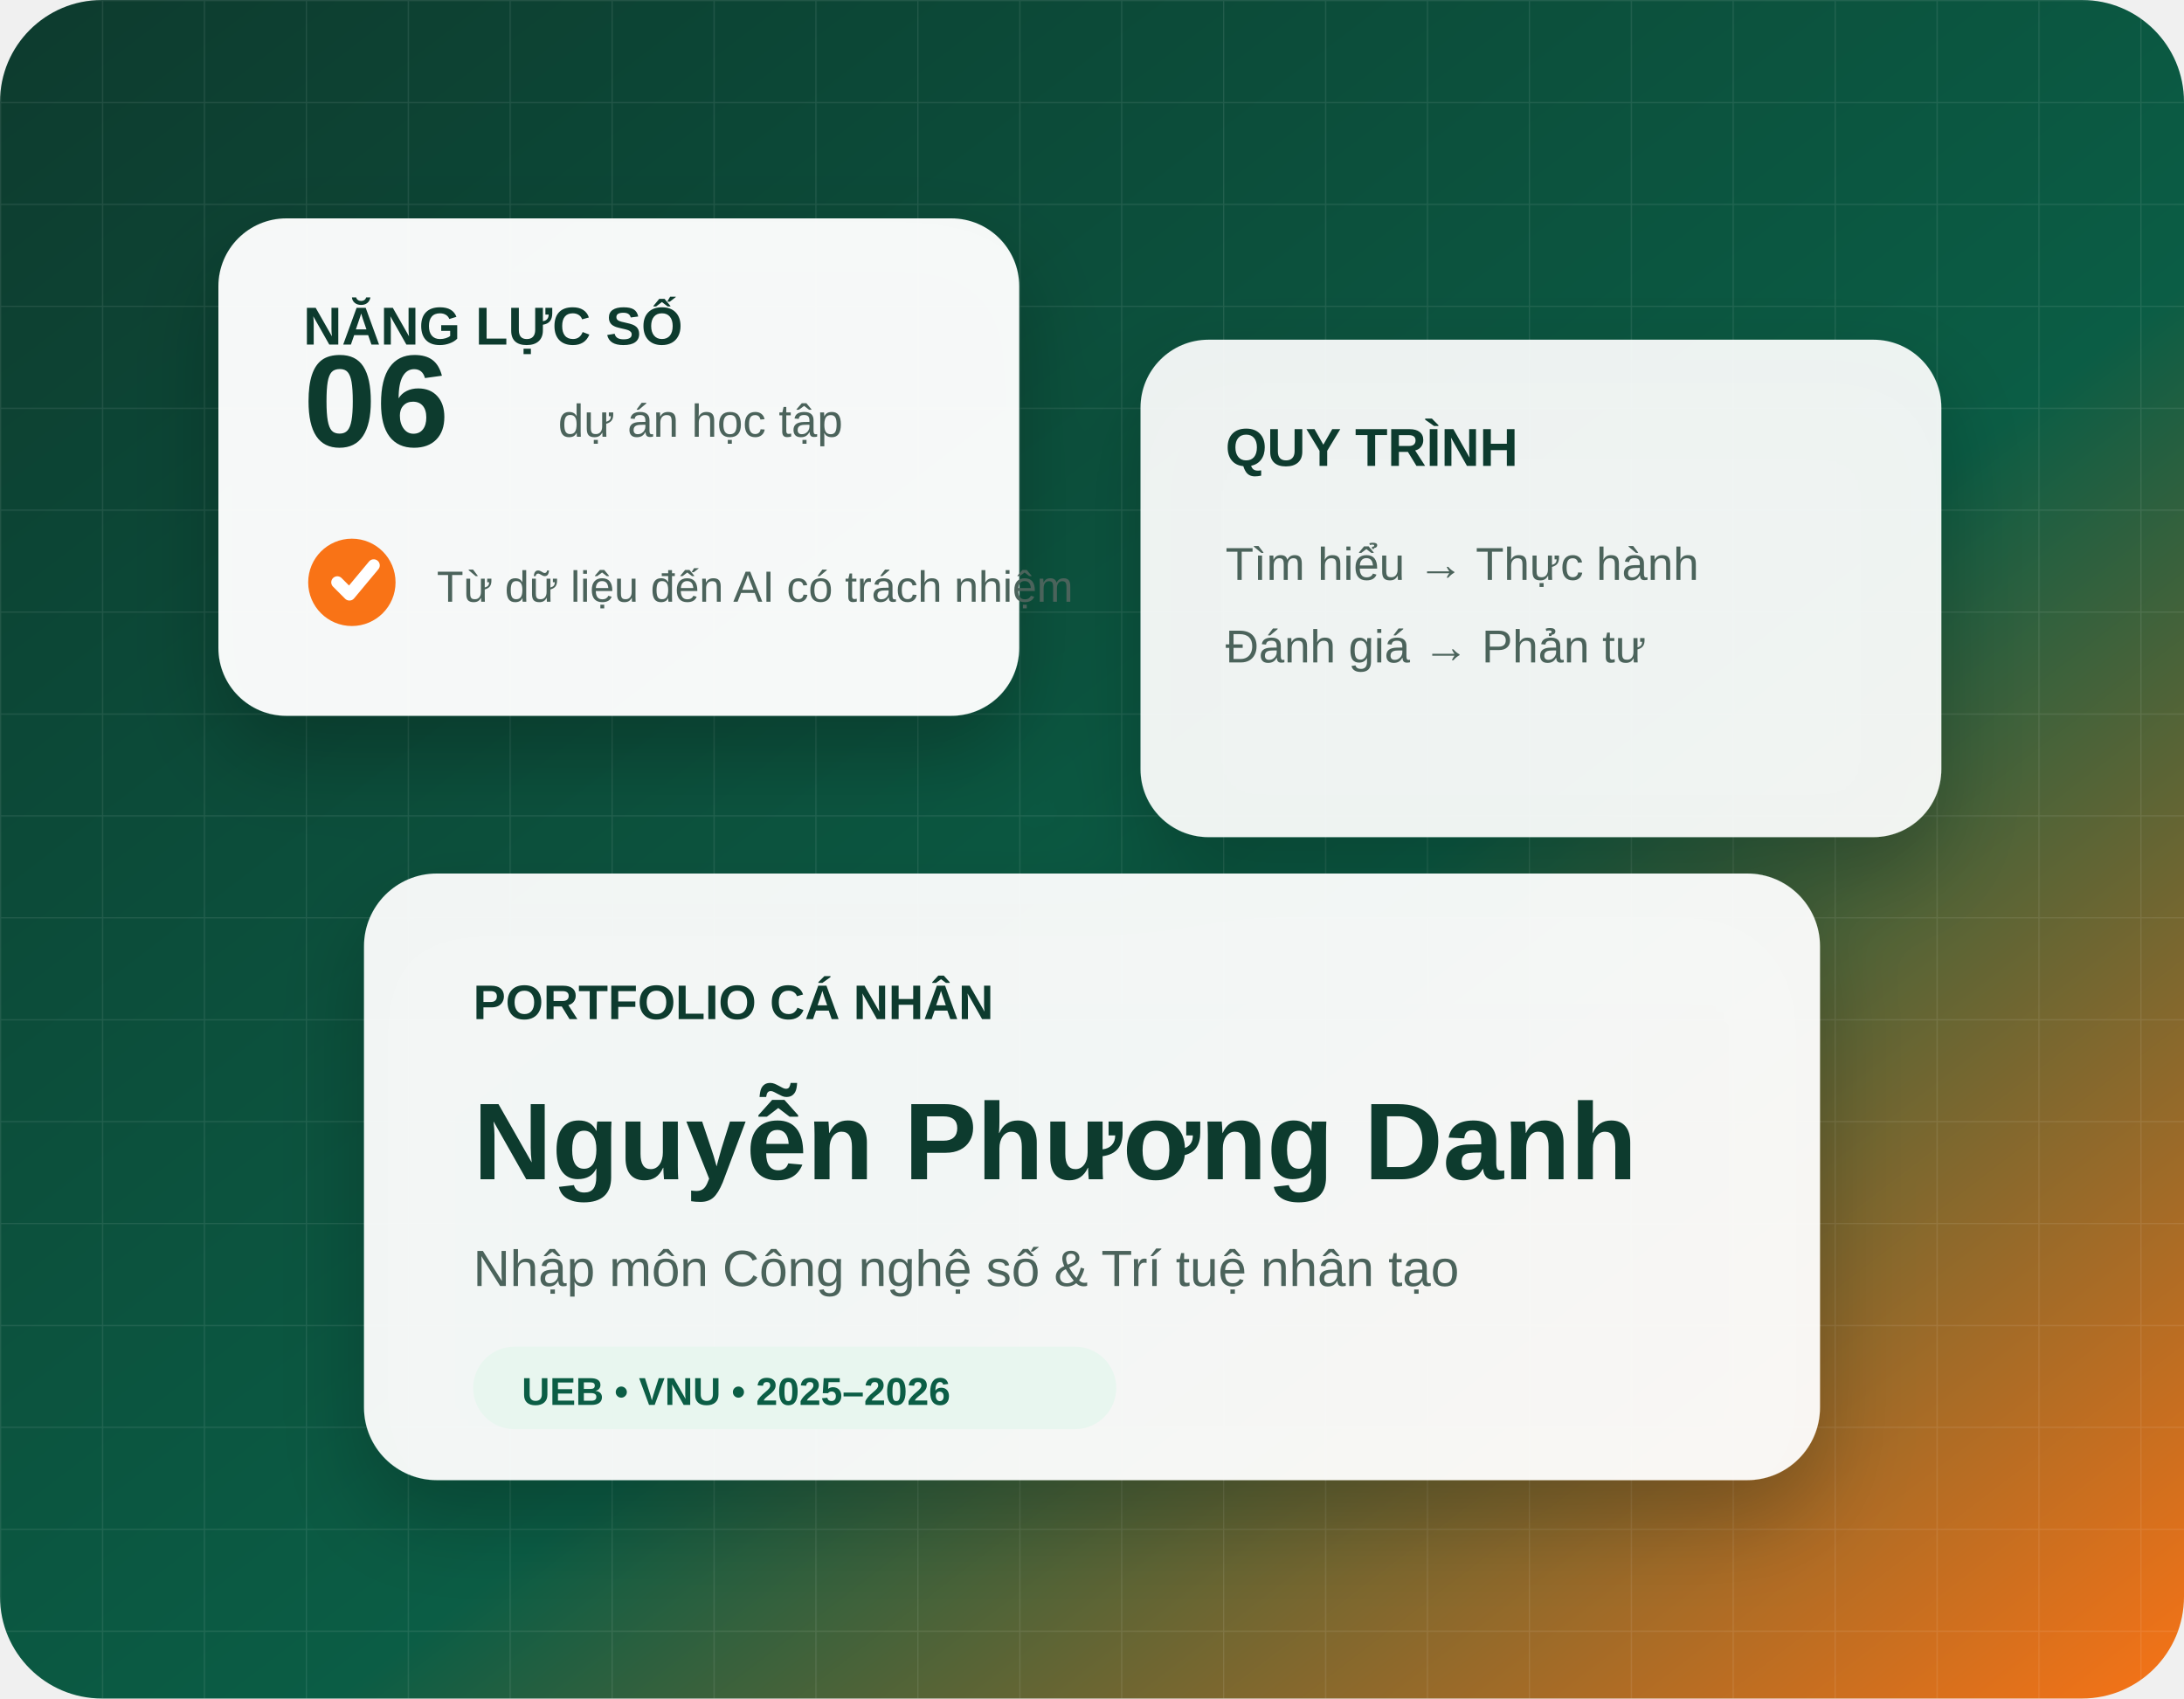
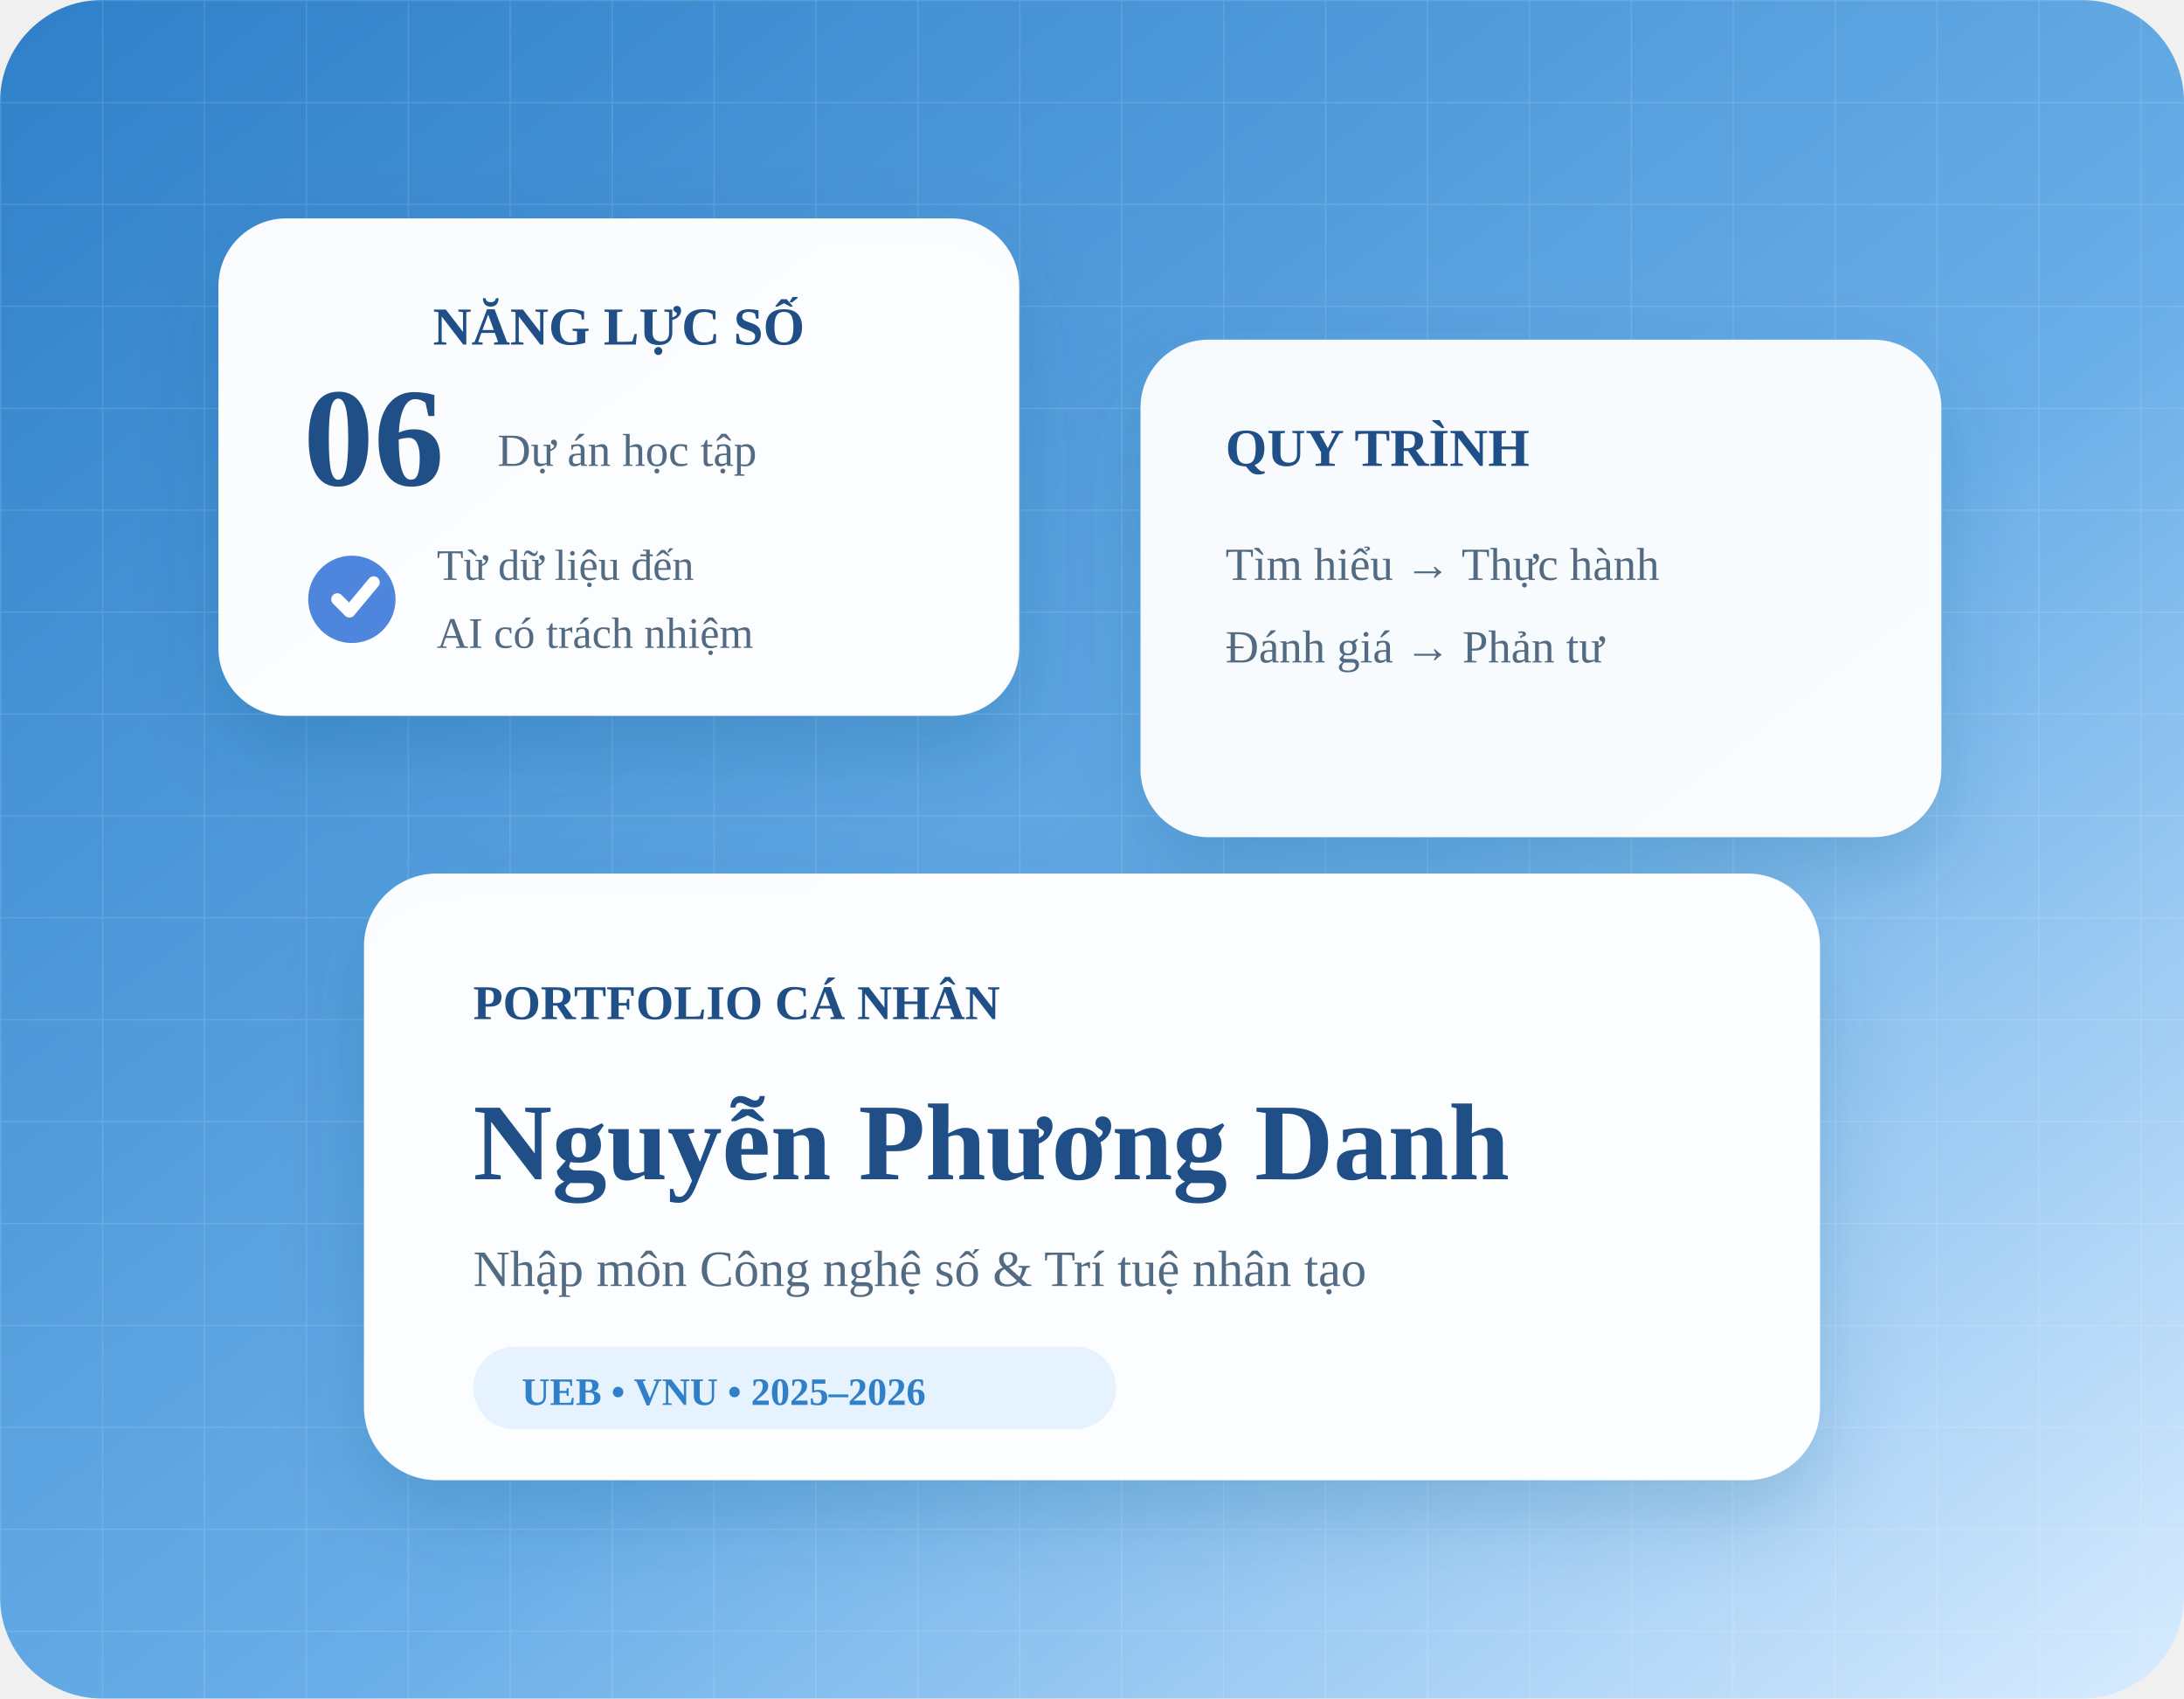
<svg xmlns="http://www.w3.org/2000/svg" width="900" height="700" viewBox="0 0 900 700">
  <defs>
-     <linearGradient id="bg" x1="0" y1="0" x2="1" y2="1">
-       <stop stop-color="#0d3b2e" />
-       <stop offset=".58" stop-color="#0b5d45" />
-       <stop offset="1" stop-color="#f97316" />
+     <linearGradient id="background" x1="0" y1="0" x2="1" y2="1">
+       <stop offset="0" stop-color="#2f80c9" />
+       <stop offset="0.58" stop-color="#69aee8" />
+       <stop offset="1" stop-color="#d8ecff" />
    </linearGradient>
-     <pattern id="p" width="42" height="42" patternUnits="userSpaceOnUse">
-       <path d="M42 0H0V42" fill="none" stroke="#fff" stroke-opacity=".09" />
+     <pattern id="grid" width="42" height="42" patternUnits="userSpaceOnUse">
+       <path d="M42 0H0V42" fill="none" stroke="#ffffff" stroke-opacity="0.13" />
    </pattern>
-     <filter id="s">
-       <feDropShadow dx="0" dy="16" stdDeviation="18" flood-opacity=".25" />
+     <filter id="shadow" x="-30%" y="-30%" width="160%" height="160%">
+       <feDropShadow dx="0" dy="14" stdDeviation="16" flood-color="#1d4f7a" flood-opacity="0.20" />
    </filter>
  </defs>
-   <rect width="900" height="700" rx="42" fill="url(#bg)" />
-   <rect width="900" height="700" rx="42" fill="url(#p)" />
-   <g fill="#fff" filter="url(#s)">
-     <rect x="90" y="90" width="330" height="205" rx="28" fill-opacity=".96" />
-     <rect x="470" y="140" width="330" height="205" rx="28" fill-opacity=".92" />
-     <rect x="150" y="360" width="600" height="250" rx="30" fill-opacity=".94" />
+   <rect width="900" height="700" rx="42" fill="url(#background)" />
+   <rect width="900" height="700" rx="42" fill="url(#grid)" />
+   <g filter="url(#shadow)">
+     <rect x="90" y="90" width="330" height="205" rx="28" fill="#ffffff" fill-opacity="0.97" />
+     <rect x="470" y="140" width="330" height="205" rx="28" fill="#ffffff" fill-opacity="0.95" />
+     <rect x="150" y="360" width="600" height="250" rx="30" fill="#ffffff" fill-opacity="0.97" />
  </g>
-   <g font-family="Arial,sans-serif">
-     <text x="125" y="142" font-size="22" font-weight="700" fill="#0d3b2e">NĂNG LỰC SỐ</text>
-     <text x="125" y="184" font-size="54" font-weight="800" fill="#0d3b2e">06</text>
-     <text x="230" y="180" font-size="19" fill="#4b635b">dự án học tập</text>
-     <circle cx="145" cy="240" r="18" fill="#f97316" />
-     <path d="M139 240l5 5 10-12" fill="none" stroke="#fff" stroke-width="5" stroke-linecap="round" stroke-linejoin="round" />
-     <text x="180" y="248" font-size="18" fill="#4b635b">Từ dữ liệu đến AI có trách nhiệm</text>
-     <text x="505" y="192" font-size="22" font-weight="700" fill="#0d3b2e">QUY TRÌNH</text>
-     <text x="505" y="239" font-size="19" fill="#4b635b">Tìm hiểu → Thực hành</text>
-     <text x="505" y="273" font-size="19" fill="#4b635b">Đánh giá → Phản tư</text>
-     <text x="195" y="420" font-size="20" font-weight="700" fill="#0d3b2e">PORTFOLIO CÁ NHÂN</text>
-     <text x="195" y="486" font-size="45" font-weight="800" fill="#0d3b2e">Nguyễn Phương Danh</text>
-     <text x="195" y="530" font-size="21" fill="#4b635b">Nhập môn Công nghệ số &amp; Trí tuệ nhân tạo</text>
-     <rect x="195" y="555" width="265" height="34" rx="17" fill="#e8f6ef" />
-     <text x="215" y="579" font-size="16" font-weight="700" fill="#0b5d45">UEB • VNU • 2025–2026</text>
+   <g font-family="'Times New Roman', Times, 'Liberation Serif', serif">
+     <text x="255" y="142" text-anchor="middle" font-size="22" font-weight="700" fill="#1f4f86">
+       NĂNG LỰC SỐ
+     </text>
+     <text x="125" y="200" font-size="58" font-weight="700" fill="#1f4f86">
+       06
+     </text>
+     <text x="205" y="192" font-size="19" fill="#536b82">
+       Dự án học tập
+     </text>
+     <circle cx="145" cy="247" r="18" fill="#4d86dc" />
+     <path d="M139 247l5 5 10-12" fill="none" stroke="#ffffff" stroke-width="5" stroke-linecap="round" stroke-linejoin="round" />
+     <text x="180" y="239" font-size="18" fill="#536b82">
+       Từ dữ liệu đến
+     </text>
+     <text x="180" y="267" font-size="18" fill="#536b82">
+       AI có trách nhiệm
+     </text>
+     <text x="505" y="192" font-size="22" font-weight="700" fill="#1f4f86">
+       QUY TRÌNH
+     </text>
+     <text x="505" y="239" font-size="19" fill="#536b82">
+       Tìm hiểu → Thực hành
+     </text>
+     <text x="505" y="273" font-size="19" fill="#536b82">
+       Đánh giá → Phản tư
+     </text>
+     <text x="195" y="420" font-size="20" font-weight="700" fill="#1f4f86">
+       PORTFOLIO CÁ NHÂN
+     </text>
+     <text x="195" y="486" font-size="45" font-weight="700" fill="#1f4f86">
+       Nguyễn Phương Danh
+     </text>
+     <text x="195" y="530" font-size="21" fill="#536b82">
+       Nhập môn Công nghệ số &amp; Trí tuệ nhân tạo
+     </text>
+     <rect x="195" y="555" width="265" height="34" rx="17" fill="#e6f3ff" />
+     <text x="215" y="579" font-size="16" font-weight="700" fill="#2f80c9">
+       UEB • VNU • 2025–2026
+     </text>
  </g>
</svg>
